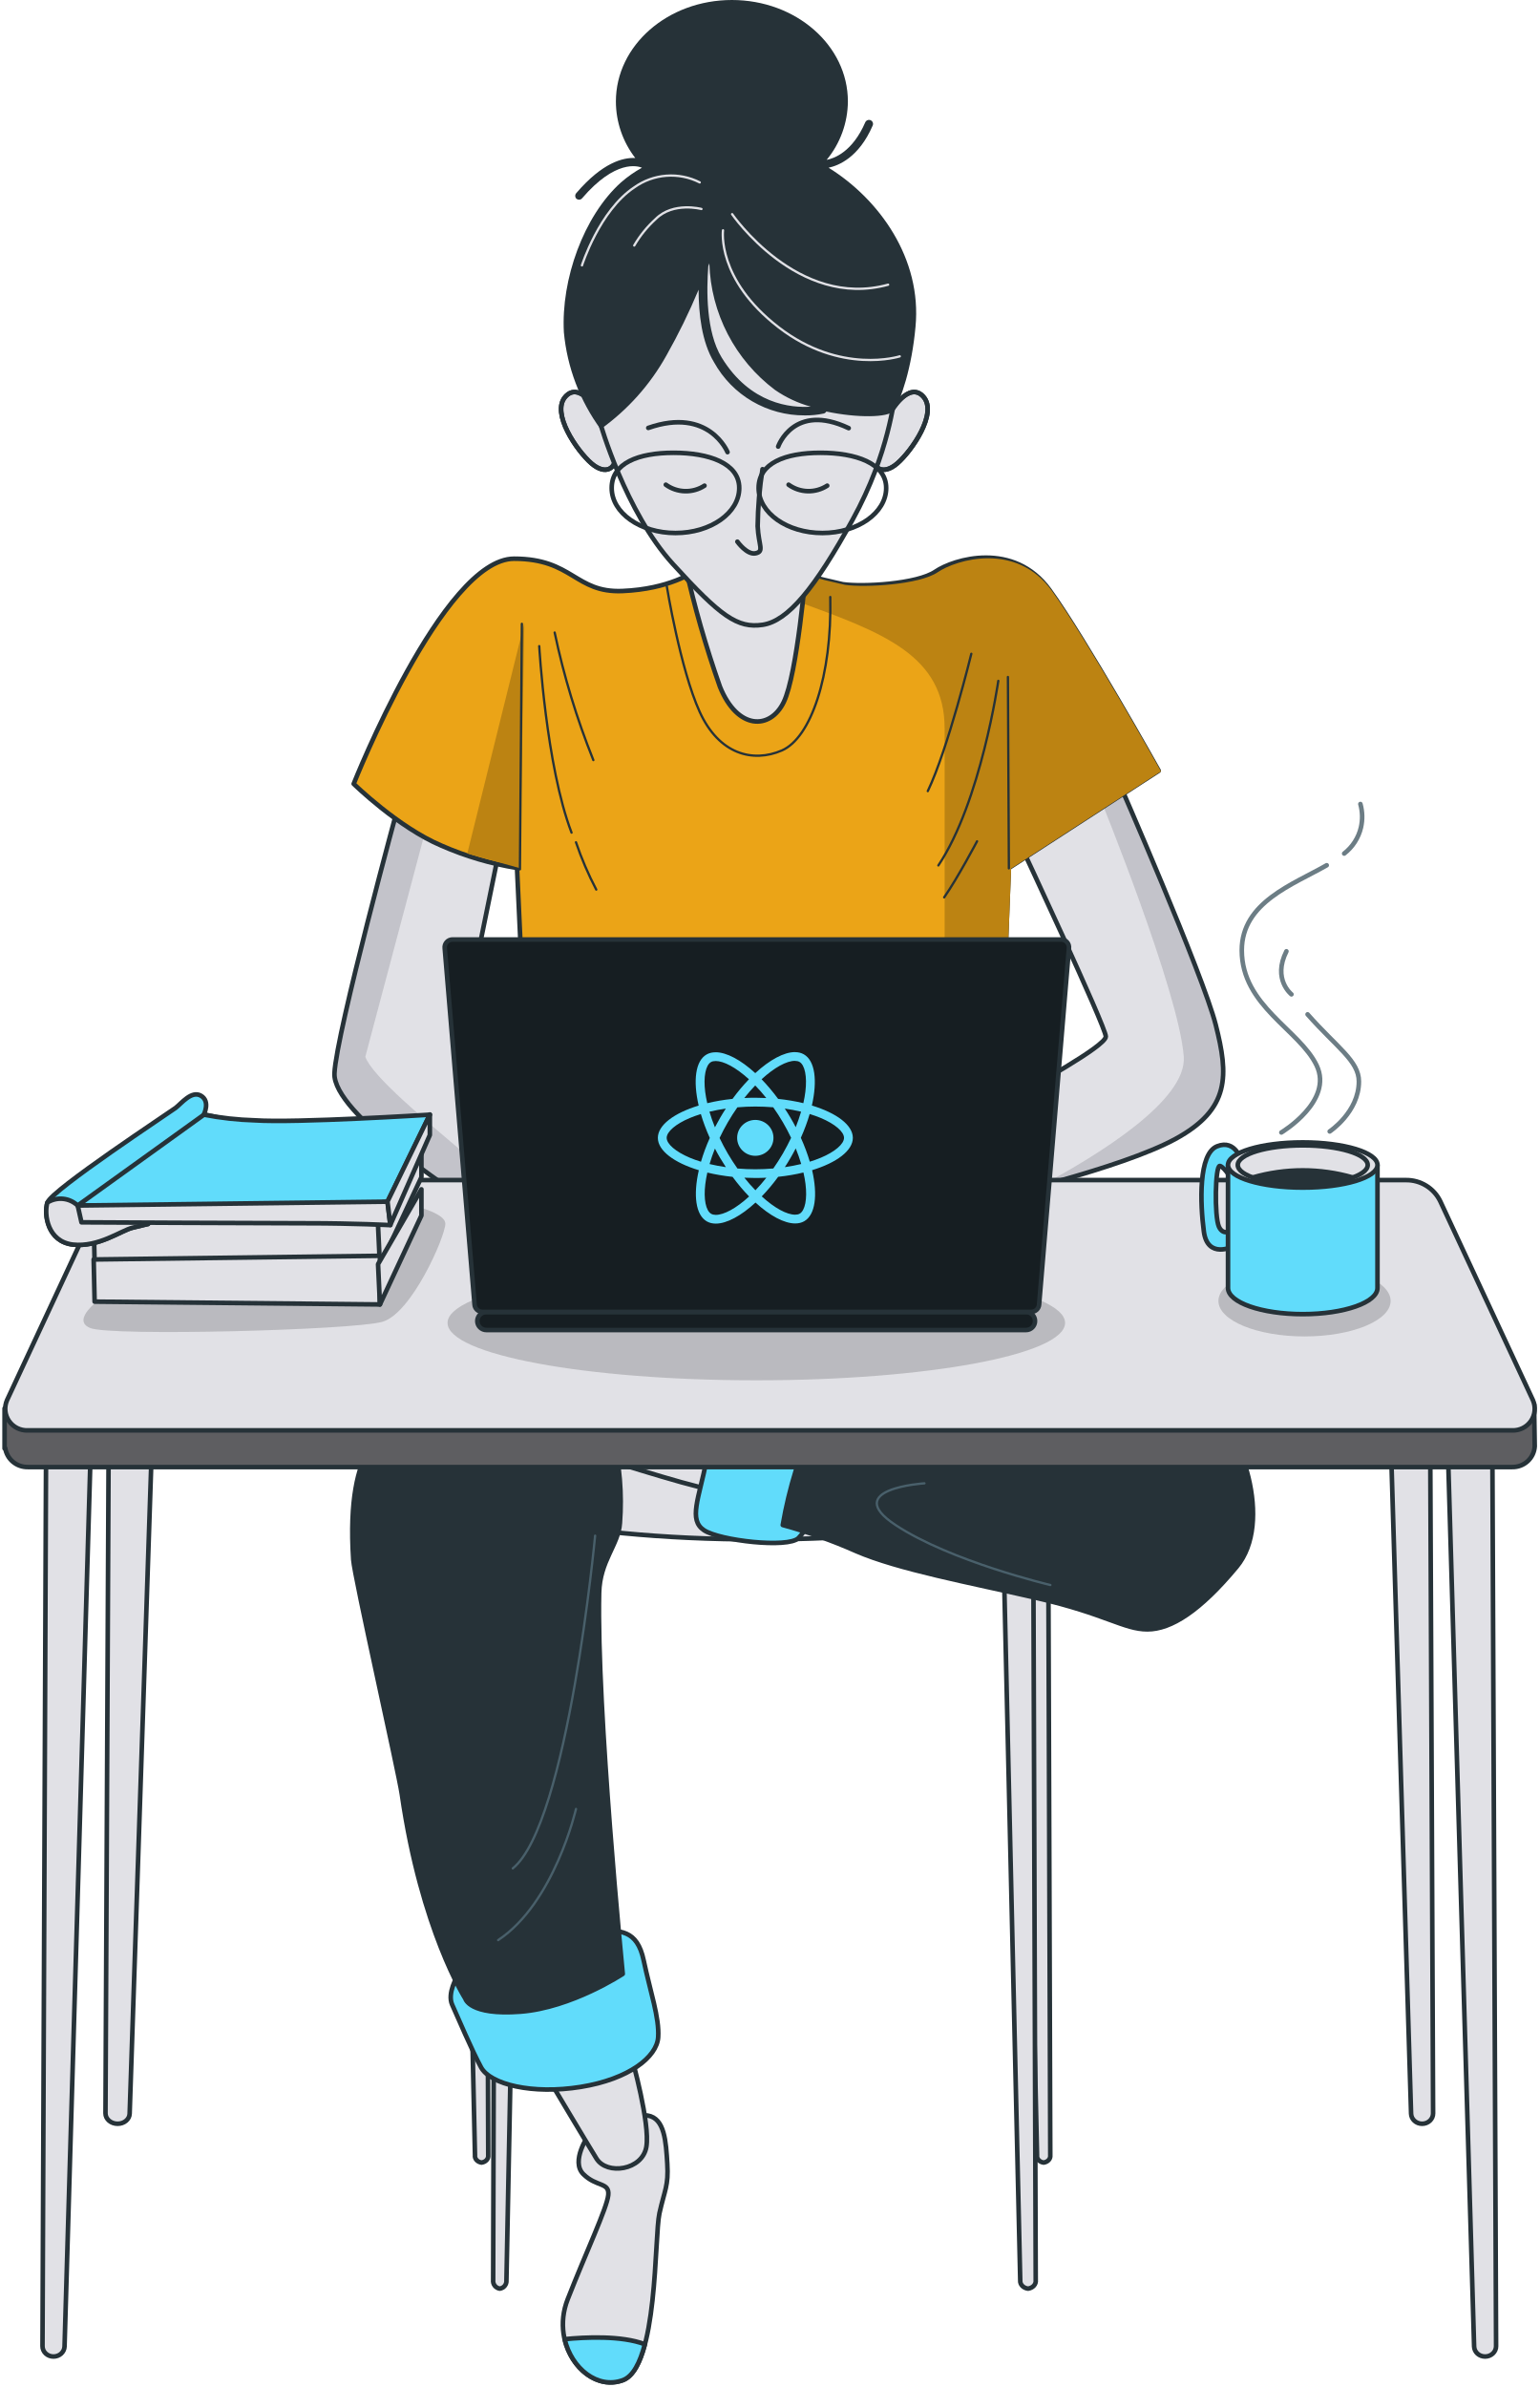
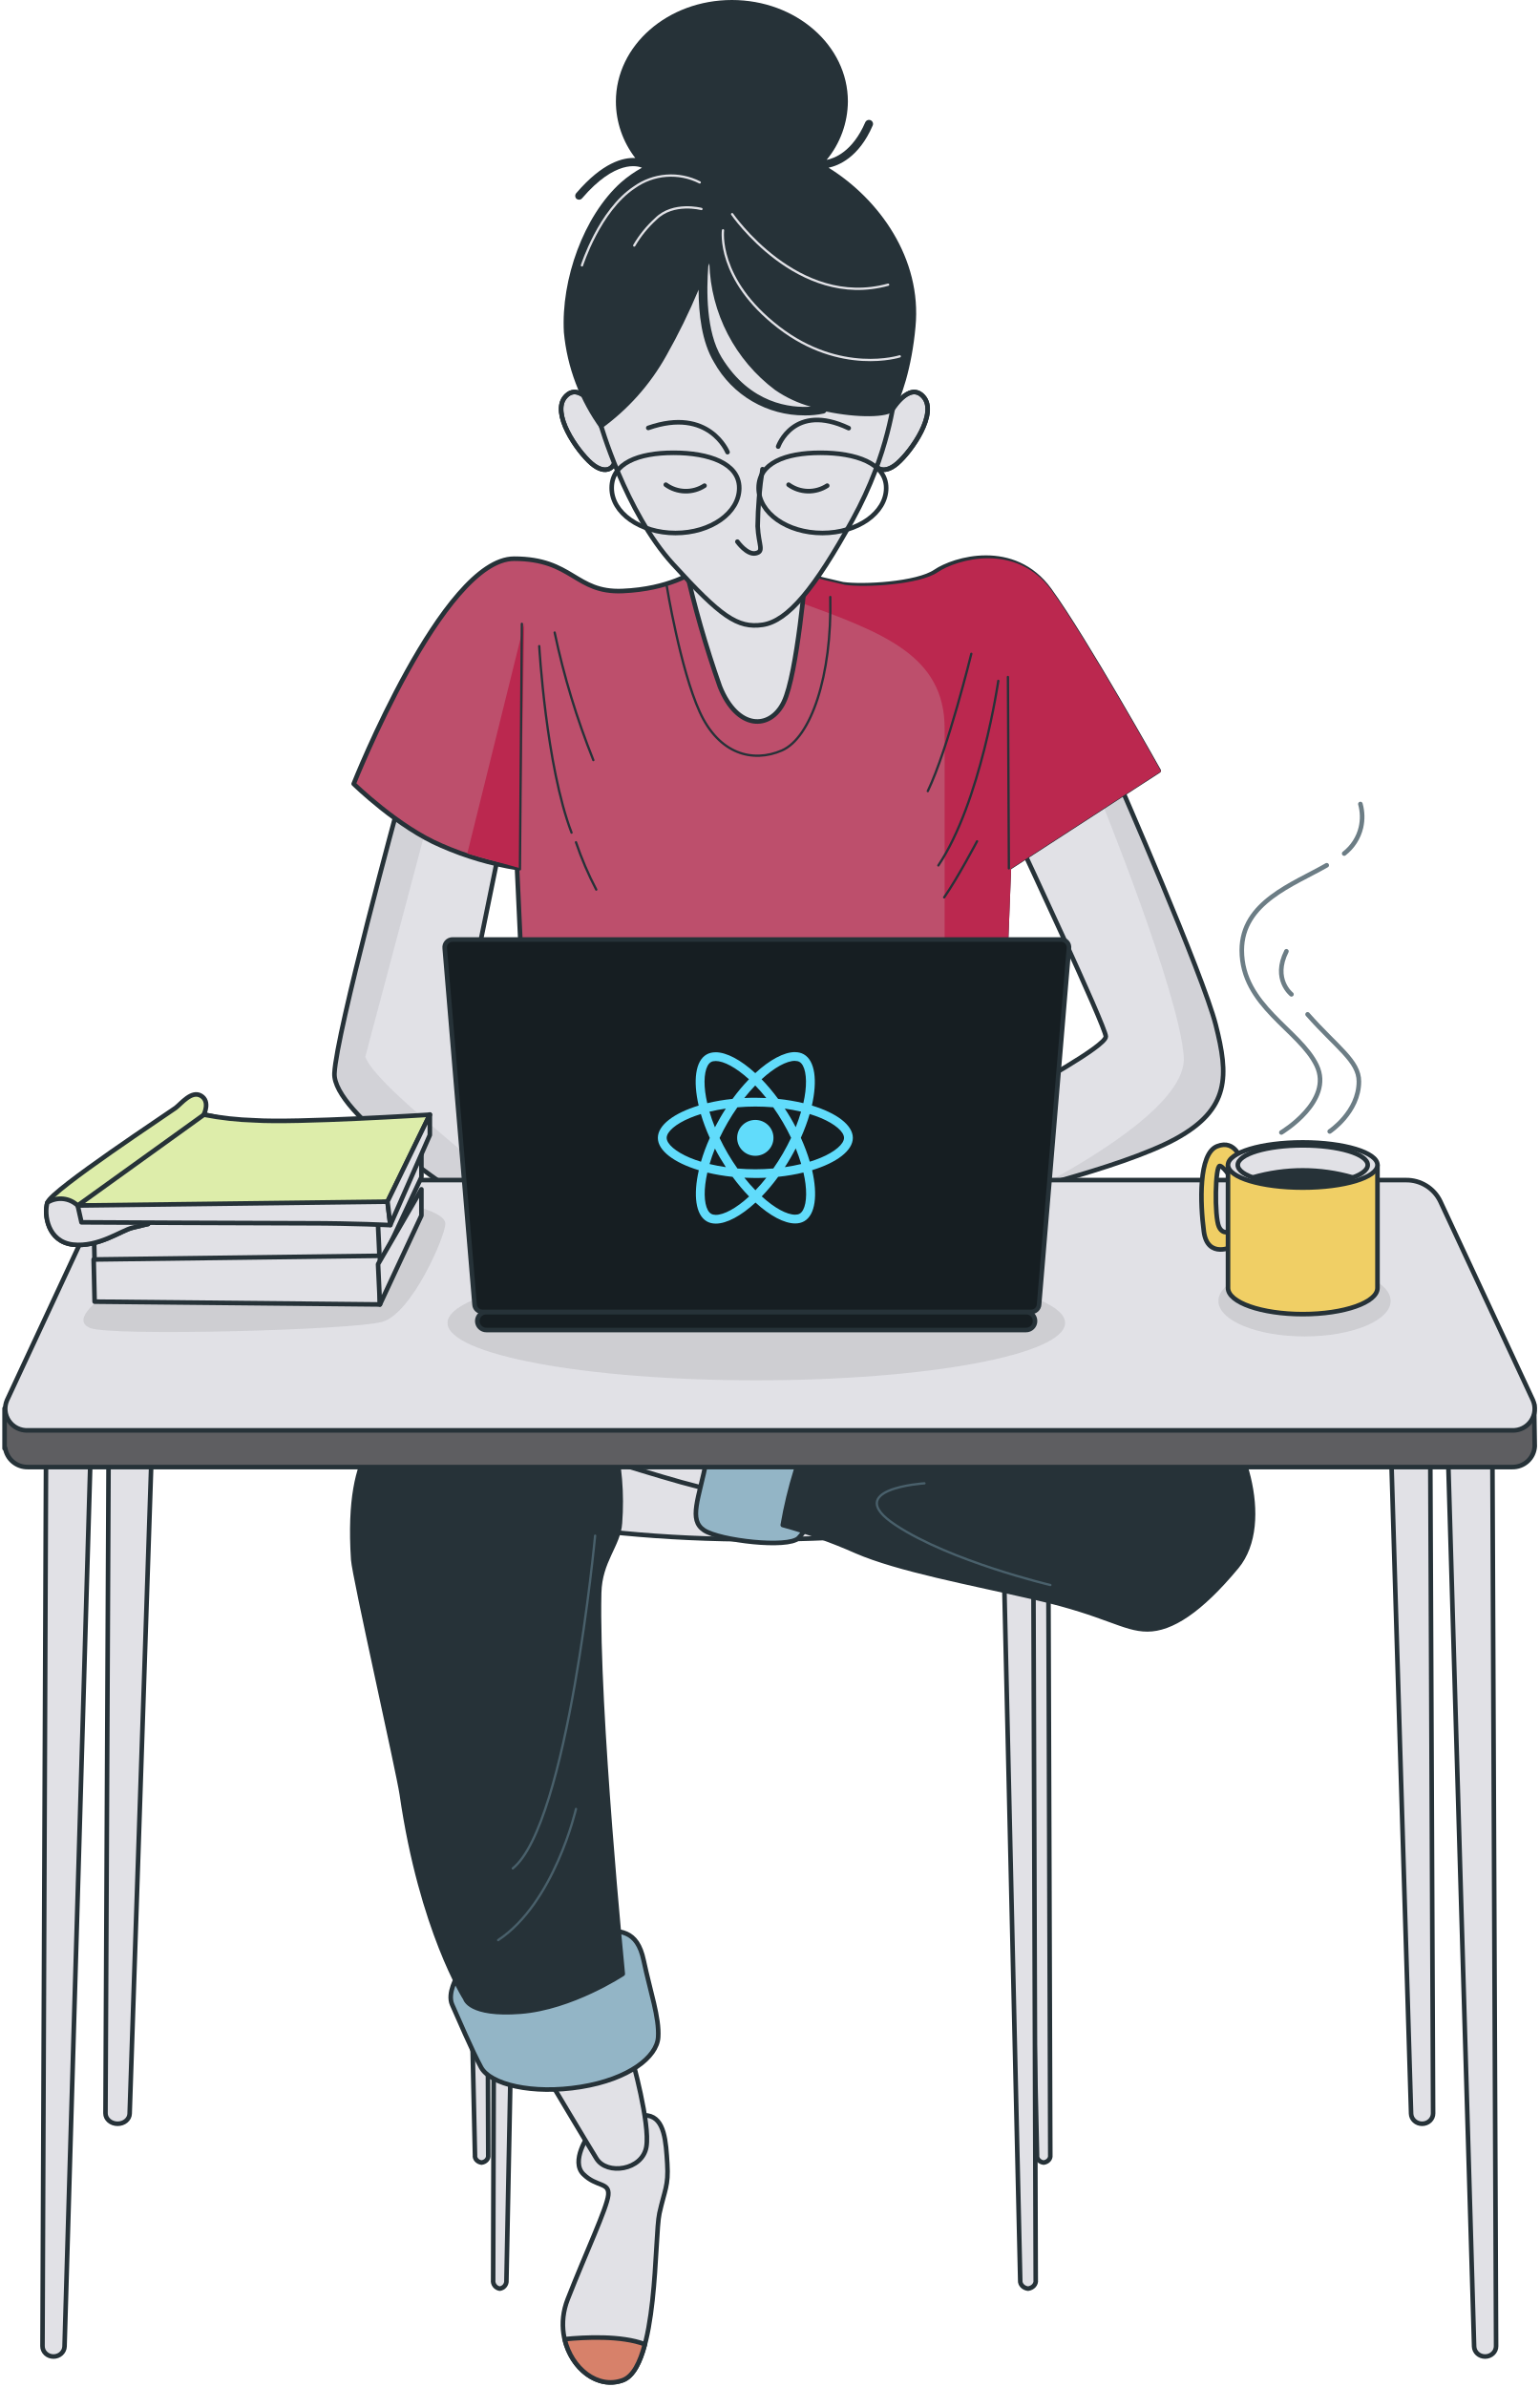
<svg xmlns="http://www.w3.org/2000/svg" width="336" height="521" viewBox="0 0 336 521" fill="none">
  <path d="M222.598 184.047C222.598 184.047 241.376 224.126 241.376 226.242C241.376 228.358 224.714 237.421 221.54 239.325C219.078 240.727 216.541 241.993 213.94 243.116L215.845 261.683C215.845 261.683 244.533 255.141 256.558 248.6C268.583 242.058 268.16 234.67 265.374 223.703C262.588 212.735 244.057 170.347 244.057 170.347L222.598 184.047Z" fill="#E1E1E6" />
  <g style="mix-blend-mode:multiply" opacity="0.5">
-     <path d="M256.505 248.6C268.53 242.058 268.107 234.67 265.321 223.703C262.535 212.735 244.004 170.347 244.004 170.347L241.006 172.251L240.054 174.014C240.054 174.014 257.351 216.473 258.392 230.614C259.097 240.118 239.966 251.967 227.323 258.738C236.704 256.252 249.47 252.426 256.505 248.6Z" fill="#BBBBBF" />
+     <g style="mix-blend-mode:multiply" opacity="0.5">
+       <path d="M256.505 248.6C268.53 242.058 268.107 234.67 265.321 223.703C262.535 212.735 244.004 170.347 244.004 170.347L241.006 172.251L240.054 174.014C240.054 174.014 257.351 216.473 258.392 230.615C259.097 240.118 239.966 251.967 227.323 258.738C236.704 256.252 249.47 252.426 256.505 248.6Z" fill="#BBBBBF" />
+     </g>
  </g>
  <path d="M222.598 184.047C222.598 184.047 241.376 224.126 241.376 226.242C241.376 228.358 224.714 237.421 221.54 239.325C219.078 240.727 216.541 241.993 213.94 243.116L215.845 261.683C215.845 261.683 244.533 255.141 256.558 248.6C268.583 242.058 268.16 234.67 265.374 223.703C262.588 212.735 244.057 170.347 244.057 170.347L222.598 184.047Z" stroke="#263238" stroke-linecap="round" stroke-linejoin="round" />
  <path d="M87.11 175.196C87.11 175.196 73.41 225.395 73.004 234.264C72.599 243.134 100.211 260.625 101.216 261.683C102.221 262.741 99.647 231.179 99.647 231.179L109.01 185.334L87.11 175.196Z" fill="#E1E1E6" />
  <g style="mix-blend-mode:multiply" opacity="0.5">
-     <path d="M93.388 179.304L93.088 177.946L87.11 175.196C87.11 175.196 73.41 225.395 73.004 234.264C72.599 243.134 100.211 260.625 101.216 261.683C101.622 262.106 101.463 257.381 101.128 251.544C92.911 244.579 81.115 234.776 79.74 230.65" fill="#BBBBBF" />
+     <g style="mix-blend-mode:multiply" opacity="0.5">
+       <path d="M93.388 179.304L93.088 177.946L87.11 175.196C87.11 175.196 73.41 225.395 73.004 234.264C72.599 243.134 100.211 260.625 101.216 261.683C101.622 262.106 101.463 257.381 101.128 251.544C92.911 244.579 81.115 234.776 79.74 230.65" fill="#BBBBBF" />
+     </g>
  </g>
  <path d="M87.11 175.196C87.11 175.196 73.41 225.395 73.004 234.264C72.599 243.134 100.211 260.625 101.216 261.683C102.221 262.741 99.647 231.179 99.647 231.179L109.01 185.334L87.11 175.196Z" stroke="#263238" stroke-linecap="round" stroke-linejoin="round" />
-   <path d="M151.451 124.767C151.451 124.767 146.161 128.576 135.846 128.999C125.531 129.422 125.038 121.946 112.219 121.946C96.685 121.946 77.201 171.087 77.201 171.087C77.201 171.087 86.899 180.591 96.403 184.594C101.66 186.897 107.188 188.526 112.854 189.443L114.335 221.728H218.966L220.217 189.443L252.926 168.231C252.926 168.231 236.88 139.543 229.087 128.787C221.293 118.031 208.192 122.034 204.19 124.767C200.187 127.5 188.32 128.152 183.948 127.518C178.243 126.255 172.605 124.707 167.056 122.88C167.056 122.88 160.32 117.273 151.451 124.767Z" fill="#EBA417" stroke="#263238" stroke-linecap="round" stroke-linejoin="round" />
-   <path fill-rule="evenodd" clip-rule="evenodd" d="M113.5 189.5L114.453 136L102 186.3L113.5 189.5Z" fill="#BC8312" />
-   <path fill-rule="evenodd" clip-rule="evenodd" d="M206.192 221.862V159C206.192 143.05 192.708 138.107 174.723 131.514C168.465 129.22 161.662 126.727 154.692 123.5L154 123.363C161.833 118.258 167.547 123.015 167.547 123.015C173.097 124.842 178.734 126.39 184.439 127.652C188.812 128.287 200.678 127.634 204.681 124.901C208.684 122.168 221.784 118.166 229.578 128.922C237.371 139.677 253.417 168.365 253.417 168.365L220.709 189.577L219.457 221.862H206.192Z" fill="#BC8312" />
+   <path d="M151.451 124.767C151.451 124.767 146.161 128.576 135.846 128.999C125.531 129.422 125.038 121.946 112.219 121.946C96.685 121.946 77.201 171.087 77.201 171.087C77.201 171.087 86.899 180.591 96.403 184.594C101.66 186.897 107.188 188.526 112.854 189.443L114.335 221.728H218.966L220.217 189.443L252.926 168.231C252.926 168.231 236.88 139.543 229.087 128.787C221.293 118.031 208.192 122.034 204.19 124.767C200.187 127.5 188.32 128.152 183.948 127.518C178.243 126.255 172.605 124.707 167.056 122.88C167.056 122.88 160.32 117.273 151.451 124.767Z" fill="#BD4F6C" stroke="#263238" stroke-linecap="round" stroke-linejoin="round" />
+   <path fill-rule="evenodd" clip-rule="evenodd" d="M113.5 189.5L114.453 136L102 186.3L113.5 189.5Z" fill="#BB284F" />
+   <path fill-rule="evenodd" clip-rule="evenodd" d="M206.192 221.862V159C206.192 143.05 192.708 138.107 174.722 131.514C168.465 129.22 161.662 126.727 154.692 123.5L154 123.363C161.833 118.258 167.547 123.015 167.547 123.015C173.097 124.842 178.734 126.39 184.439 127.652C188.812 128.287 200.678 127.634 204.681 124.901C208.684 122.168 221.784 118.166 229.578 128.922C237.371 139.677 253.417 168.365 253.417 168.365L220.709 189.577L219.457 221.862H206.192Z" fill="#BB284F" />
  <path d="M113.912 136.158L113.489 189.743" stroke="#263238" stroke-width="0.5" stroke-linecap="round" stroke-linejoin="round" />
  <path d="M117.703 141.024C117.703 141.024 119.184 167.173 124.756 181.737" stroke="#263238" stroke-width="0.5" stroke-linecap="round" stroke-linejoin="round" />
  <path d="M125.725 183.836C126.929 187.39 128.408 190.845 130.151 194.168" stroke="#263238" stroke-width="0.5" stroke-linecap="round" stroke-linejoin="round" />
-   <path d="M121.07 138.062C123.072 147.57 125.898 156.886 129.516 165.903" stroke="#263238" stroke-width="0.5" stroke-linecap="round" stroke-linejoin="round" />
+   <path d="M121.07 138.062C123.072 147.57 125.898 156.886 129.516 165.904" stroke="#263238" stroke-width="0.5" stroke-linecap="round" stroke-linejoin="round" />
  <path d="M212.019 142.699C212.019 142.699 206.958 163.382 202.515 172.674" stroke="#263238" stroke-width="0.5" stroke-linecap="round" stroke-linejoin="round" />
  <path d="M220.217 189.531L220.006 147.76" stroke="#263238" stroke-width="0.5" stroke-linecap="round" stroke-linejoin="round" />
  <path d="M217.908 148.606C217.908 148.606 214.099 175.055 204.824 188.896" stroke="#263238" stroke-width="0.5" stroke-linecap="round" stroke-linejoin="round" />
  <path d="M213.27 183.624C213.27 183.624 209.039 191.647 206.094 195.861" stroke="#263238" stroke-width="0.5" stroke-linecap="round" stroke-linejoin="round" />
  <path d="M145.544 127.941C145.544 127.941 148.506 146.085 152.721 155.359C156.935 164.634 164.323 166.538 170.653 163.805C176.983 161.072 181.62 147.548 181.232 130.304" stroke="#263238" stroke-width="0.5" stroke-linecap="round" stroke-linejoin="round" />
  <path d="M130.574 89.961C130.574 89.961 126.554 83.013 123.398 86.593C120.242 90.172 125.937 98.407 129.093 101.14C132.249 103.873 134.577 102.198 134.383 99.253C134.189 96.308 130.574 89.961 130.574 89.961Z" fill="#E1E1E6" stroke="#263238" stroke-linecap="round" stroke-linejoin="round" />
  <path d="M130.574 89.961C130.574 89.961 126.554 83.013 123.398 86.593C120.242 90.172 125.937 98.407 129.093 101.14C132.249 103.873 134.577 102.198 134.383 99.253C134.189 96.308 130.574 89.961 130.574 89.961Z" stroke="#263238" stroke-linecap="round" stroke-linejoin="round" />
  <path d="M194.386 89.961C194.386 89.961 198.389 83.013 201.562 86.593C204.736 90.172 199.023 98.407 195.867 101.14C192.711 103.873 190.366 102.198 190.577 99.253C190.789 96.308 194.386 89.961 194.386 89.961Z" fill="#E1E1E6" stroke="#263238" stroke-linecap="round" stroke-linejoin="round" />
  <path d="M194.386 89.961C194.386 89.961 198.389 83.013 201.562 86.593C204.736 90.172 199.023 98.407 195.867 101.14C192.711 103.873 190.366 102.198 190.577 99.253C190.789 96.308 194.386 89.961 194.386 89.961Z" stroke="#263238" stroke-linecap="round" stroke-linejoin="round" />
-   <path d="M149.547 123.304C151.538 132.307 154.076 141.181 157.146 149.876C160.955 159.362 168.114 159.362 171.076 153.243C174.038 147.125 175.925 124.326 175.925 124.326C175.925 124.326 156.088 127.094 149.547 123.304Z" fill="#E1E1E6" stroke="#263238" stroke-linecap="round" stroke-linejoin="round" />
+   <path d="M149.547 123.303C151.538 132.307 154.076 141.181 157.146 149.876C160.955 159.362 168.114 159.362 171.076 153.243C174.038 147.125 175.925 124.326 175.925 124.326C175.925 124.326 156.088 127.094 149.547 123.303Z" fill="#E1E1E6" stroke="#263238" stroke-linecap="round" stroke-linejoin="round" />
  <path d="M130.997 92.288C130.997 92.288 136.481 111.684 146.867 123.092C157.252 134.5 160.973 137.198 166.492 136.369C172.01 135.54 177.882 128.364 186.099 113.447C194.315 98.53 194.915 87.087 195.603 86.029C196.29 84.971 193.839 63.882 182.096 54.802C170.353 45.721 157.199 41.736 145.809 51.645C134.418 61.555 127.189 77.724 130.997 92.288Z" fill="#E1E1E6" />
  <path d="M130.997 92.288C130.997 92.288 136.481 111.684 146.867 123.092C157.252 134.5 160.973 137.198 166.492 136.369C172.01 135.54 177.882 128.364 186.099 113.447C194.315 98.53 194.915 87.087 195.603 86.029C196.29 84.971 193.839 63.882 182.096 54.802C170.353 45.721 157.199 41.736 145.809 51.645C134.418 61.555 127.189 77.724 130.997 92.288Z" stroke="#263238" stroke-linecap="round" stroke-linejoin="round" />
-   <path d="M166.439 102.409C165.785 106.528 165.431 110.688 165.381 114.858C165.592 119.072 166.862 120.341 164.957 120.764C163.053 121.188 160.955 118.225 160.955 118.225" stroke="#263238" stroke-linecap="round" stroke-linejoin="round" />
+   <path d="M166.439 102.409C165.785 106.528 165.431 110.688 165.381 114.858C165.592 119.072 166.862 120.341 164.957 120.765C163.053 121.188 160.955 118.225 160.955 118.225" stroke="#263238" stroke-linecap="round" stroke-linejoin="round" />
  <path d="M145.333 105.795C146.555 106.677 148.015 107.17 149.523 107.208C151.03 107.246 152.514 106.827 153.778 106.006" stroke="#263238" stroke-linecap="round" stroke-linejoin="round" />
  <path d="M172.134 105.795C173.353 106.676 174.811 107.168 176.315 107.205C177.819 107.243 179.3 106.825 180.562 106.006" stroke="#263238" stroke-linecap="round" stroke-linejoin="round" />
  <path d="M158.804 98.689C158.804 98.689 154.784 88.762 141.506 93.399" stroke="#263238" stroke-linecap="round" stroke-linejoin="round" />
  <path d="M169.859 97.472C169.859 97.472 173.227 87.757 185.252 93.452" stroke="#263238" stroke-linecap="round" stroke-linejoin="round" />
  <path d="M161.36 106.517C161.36 111.948 155.136 116.339 147.448 116.339C139.761 116.339 133.519 111.948 133.519 106.517C133.519 101.087 139.338 98.83 147.025 98.83C154.713 98.83 161.36 101.104 161.36 106.517Z" stroke="#263238" stroke-linecap="round" stroke-linejoin="round" />
  <path d="M193.434 106.517C193.434 111.948 187.192 116.339 179.504 116.339C171.816 116.339 165.592 111.948 165.592 106.517C165.592 101.087 171.393 98.83 179.081 98.83C186.769 98.83 193.434 101.104 193.434 106.517Z" stroke="#263238" stroke-linecap="round" stroke-linejoin="round" />
  <path d="M180.862 36.605C182.96 36.164 187.457 34.436 190.489 27.401C190.536 27.294 190.561 27.18 190.563 27.064C190.566 26.947 190.545 26.832 190.502 26.724C190.46 26.615 190.396 26.517 190.315 26.433C190.234 26.35 190.138 26.283 190.031 26.237C189.815 26.148 189.573 26.145 189.356 26.231C189.139 26.316 188.964 26.483 188.867 26.695C186.081 33.149 182.096 34.577 180.439 34.895C183.405 31.305 185.043 26.803 185.076 22.146C185.076 9.909 173.738 0 159.756 0C145.773 0 134.436 9.909 134.436 22.146C134.445 26.615 135.933 30.955 138.668 34.489C136.005 34.348 131.509 35.477 125.814 42.124C125.651 42.292 125.56 42.516 125.56 42.75C125.56 42.983 125.651 43.208 125.814 43.376C125.977 43.512 126.183 43.586 126.395 43.587C126.524 43.587 126.65 43.559 126.766 43.504C126.882 43.449 126.984 43.369 127.065 43.27C134.348 34.789 139.161 36.217 140.131 36.605C138.485 37.511 136.942 38.592 135.529 39.832C127.4 47.149 122.446 60.991 123.081 72.522C123.794 80.17 126.567 87.482 131.103 93.681C137.007 89.456 141.903 83.976 145.438 77.636C148.073 72.978 150.429 68.168 152.491 63.23C152.491 68.396 153.161 74.638 155.877 79.099C157.836 82.623 160.705 85.555 164.186 87.59C167.666 89.625 171.629 90.687 175.66 90.666C177.052 90.686 178.442 90.55 179.804 90.26C179.924 90.231 180.036 90.176 180.133 90.1C180.23 90.024 180.31 89.928 180.368 89.82C187.174 91.265 193.945 91.142 194.986 89.696C196.661 87.386 199.041 80.175 199.834 71.358C201.28 56.406 191.865 43.429 180.862 36.605ZM157.517 78.023C154.096 72.434 154.202 63.318 154.607 58.081L154.837 57.482C154.999 62.868 156.372 68.148 158.854 72.931C161.335 77.714 164.862 81.877 169.172 85.112C171.553 86.757 174.193 87.991 176.983 88.762C172.663 89.061 163.776 88.233 157.517 78.023Z" fill="#263238" />
  <path d="M157.816 50.27C157.816 50.27 156.371 60.955 169.947 71.429C183.524 81.903 196.396 77.777 196.396 77.777" stroke="#E1E1E6" stroke-width="0.5" stroke-linecap="round" stroke-linejoin="round" />
-   <path d="M159.809 46.744C159.809 46.744 174.109 67.567 193.857 62.137" stroke="#E1E1E6" stroke-width="0.5" stroke-linecap="round" stroke-linejoin="round" />
+   <path d="M159.809 46.743C159.809 46.743 174.109 67.567 193.857 62.137" stroke="#E1E1E6" stroke-width="0.5" stroke-linecap="round" stroke-linejoin="round" />
  <path d="M152.738 39.814C150.483 38.669 147.957 38.165 145.435 38.358C142.913 38.551 140.493 39.433 138.438 40.907C130.839 45.968 127.03 57.922 127.03 57.922" stroke="#E1E1E6" stroke-width="0.5" stroke-linecap="round" stroke-linejoin="round" />
  <path d="M153.109 45.615C153.109 45.615 146.955 43.975 143.146 47.784C141.29 49.466 139.702 51.422 138.438 53.585" stroke="#E1E1E6" stroke-width="0.5" stroke-linecap="round" stroke-linejoin="round" />
-   <path d="M23.926 269.854L23.026 461.271C23.026 461.874 23.305 462.453 23.801 462.879C24.297 463.305 24.97 463.545 25.672 463.545C26.357 463.545 27.014 463.316 27.505 462.906C27.996 462.496 28.281 461.938 28.3 461.35L34.66 270.123L23.926 269.854Z" fill="#E1E1E6" stroke="#263238" stroke-linecap="round" stroke-linejoin="round" />
+   <path d="M23.926 269.854L23.026 461.271C23.026 461.874 23.305 462.453 23.801 462.879C24.297 463.306 24.97 463.545 25.672 463.545C26.357 463.545 27.014 463.316 27.505 462.906C27.996 462.496 28.281 461.938 28.3 461.35L34.66 270.123L23.926 269.854Z" fill="#E1E1E6" stroke="#263238" stroke-linecap="round" stroke-linejoin="round" />
  <path d="M10.062 314.308L9.277 512.077C9.275 512.376 9.335 512.672 9.455 512.949C9.575 513.225 9.753 513.477 9.976 513.688C10.2 513.9 10.466 514.067 10.759 514.18C11.052 514.294 11.366 514.351 11.683 514.349C12.304 514.35 12.901 514.123 13.35 513.717C13.798 513.311 14.063 512.757 14.089 512.171L19.853 314.56L10.062 314.308Z" fill="#E1E1E6" stroke="#263238" stroke-linecap="round" stroke-linejoin="round" />
-   <path d="M311.994 269.854L312.814 461.271C312.816 461.569 312.756 461.865 312.637 462.14C312.517 462.416 312.341 462.667 312.119 462.878C311.897 463.089 311.632 463.257 311.341 463.372C311.049 463.486 310.737 463.545 310.421 463.545C309.796 463.545 309.195 463.317 308.746 462.907C308.296 462.498 308.033 461.939 308.011 461.35L302.238 270.123L311.994 269.854Z" fill="#E1E1E6" stroke="#263238" stroke-linecap="round" stroke-linejoin="round" />
+   <path d="M311.994 269.854L312.814 461.271C312.816 461.569 312.756 461.865 312.637 462.14C312.517 462.416 312.341 462.667 312.119 462.878C311.896 463.09 311.632 463.257 311.341 463.372C311.049 463.486 310.737 463.545 310.421 463.545C309.796 463.545 309.195 463.317 308.746 462.907C308.296 462.498 308.033 461.94 308.011 461.35L302.238 270.123L311.994 269.854Z" fill="#E1E1E6" stroke="#263238" stroke-linecap="round" stroke-linejoin="round" />
  <path d="M325.744 314.308L326.563 512.077C326.565 512.376 326.504 512.672 326.384 512.949C326.264 513.225 326.087 513.477 325.863 513.688C325.639 513.9 325.373 514.067 325.08 514.18C324.787 514.294 324.474 514.351 324.157 514.349C323.538 514.349 322.942 514.123 322.496 513.716C322.051 513.31 321.789 512.756 321.768 512.171L315.987 314.56L325.744 314.308Z" fill="#E1E1E6" stroke="#263238" stroke-linecap="round" stroke-linejoin="round" />
-   <path d="M108.106 322.775L107.646 497.66C107.596 498.097 107.718 498.535 107.987 498.884C108.256 499.233 108.65 499.465 109.088 499.531C109.514 499.472 109.903 499.254 110.173 498.921C110.444 498.588 110.577 498.166 110.545 497.739L113.981 322.98L108.106 322.775Z" fill="#E1E1E6" stroke="#263238" stroke-linecap="round" stroke-linejoin="round" />
-   <path d="M228.75 316.425L229.254 470.426C229.297 470.799 229.17 471.171 228.899 471.466C228.628 471.762 228.235 471.957 227.8 472.012C227.366 471.957 226.974 471.761 226.706 471.465C226.439 471.17 226.316 470.797 226.364 470.426L222.916 316.552L228.75 316.425Z" fill="#E1E1E6" stroke="#263238" stroke-linecap="round" stroke-linejoin="round" />
+   <path d="M108.106 322.775L107.646 497.66C107.596 498.097 107.718 498.535 107.987 498.884C108.256 499.233 108.65 499.465 109.088 499.531C109.514 499.473 109.903 499.254 110.173 498.921C110.444 498.589 110.577 498.166 110.545 497.739L113.981 322.98L108.106 322.775Z" fill="#E1E1E6" stroke="#263238" stroke-linecap="round" stroke-linejoin="round" />
+   <path d="M228.75 316.425L229.254 470.426C229.297 470.799 229.17 471.171 228.899 471.466C228.629 471.762 228.235 471.957 227.8 472.012C227.366 471.957 226.974 471.761 226.706 471.465C226.439 471.17 226.316 470.797 226.364 470.426L222.916 316.552L228.75 316.425Z" fill="#E1E1E6" stroke="#263238" stroke-linecap="round" stroke-linejoin="round" />
  <path d="M106.066 316.425L106.57 470.426C106.613 470.799 106.486 471.171 106.215 471.466C105.944 471.762 105.551 471.957 105.116 472.012C104.682 471.957 104.29 471.761 104.022 471.465C103.755 471.17 103.632 470.797 103.68 470.426L100.232 316.552L106.066 316.425Z" fill="#E1E1E6" stroke="#263238" stroke-linecap="round" stroke-linejoin="round" />
  <path d="M225.503 322.775L226.076 497.66C226.135 498.097 225.992 498.535 225.679 498.884C225.365 499.233 224.905 499.465 224.395 499.531C223.899 499.469 223.448 499.25 223.133 498.918C222.818 498.586 222.662 498.165 222.695 497.739L218.686 322.98L225.503 322.775Z" fill="#E1E1E6" stroke="#263238" stroke-linecap="round" stroke-linejoin="round" />
  <path d="M165.706 336C207.93 336 242.158 328.227 242.158 318.638C242.158 309.049 207.93 301.276 165.706 301.276C123.483 301.276 89.255 309.049 89.255 318.638C89.255 328.227 123.483 336 165.706 336Z" fill="#E1E1E6" stroke="#263238" stroke-linecap="round" stroke-linejoin="round" />
  <path d="M128.477 466.018C128.477 466.018 124.474 471.72 127.343 474.554C130.212 477.388 133.064 476.261 132.772 479.112C132.48 481.963 127.91 491.626 123.907 501.869C119.904 512.112 128.202 522.355 135.933 519.521C143.664 516.687 142.805 488.212 143.939 483.09C145.073 477.969 145.949 477.115 145.657 472.284C145.365 467.452 145.09 462.331 141.362 461.75C137.634 461.17 130.195 464.038 128.477 466.018Z" fill="#E1E1E6" stroke="#263238" stroke-linecap="round" stroke-linejoin="round" />
-   <path d="M140.761 511.668C135.607 509.722 127.704 510.115 123.254 510.559C124.749 516.995 130.47 521.519 135.933 519.521C138.218 518.685 139.713 515.646 140.761 511.668Z" fill="#61DCFB" stroke="#263238" stroke-linecap="round" stroke-linejoin="round" />
+   <path d="M140.761 511.668C135.607 509.722 127.704 510.115 123.254 510.559C124.749 516.995 130.47 521.519 135.933 519.521C138.218 518.685 139.713 515.646 140.761 511.668Z" fill="#D7816A" stroke="#263238" stroke-linecap="round" stroke-linejoin="round" />
  <path d="M119.612 453.505C119.612 453.505 127.91 467.452 130.195 471.14C132.48 474.827 140.228 473.701 141.087 468.579C141.946 463.458 137.926 449.237 137.926 449.237L120.746 453.505H119.612Z" fill="#E1E1E6" stroke="#263238" stroke-linecap="round" stroke-linejoin="round" />
-   <path d="M99.855 431.312C99.855 431.312 97.553 435.016 98.704 437.577C99.855 440.138 102.999 447.53 105.009 451.234C107.019 454.939 116.176 457.21 126.759 455.502C137.342 453.795 143.372 448.947 143.664 444.679C143.956 440.411 141.946 434.726 140.503 427.897C139.06 421.069 135.349 421.359 130.195 421.359C125.041 421.359 104.15 427.334 99.855 431.312Z" fill="#61DCFB" stroke="#263238" stroke-linecap="round" stroke-linejoin="round" />
+   <path d="M99.855 431.312C99.855 431.312 97.553 435.016 98.704 437.577C99.855 440.138 102.999 447.53 105.009 451.235C107.019 454.939 116.176 457.21 126.759 455.502C137.342 453.795 143.372 448.947 143.664 444.679C143.956 440.411 141.946 434.726 140.503 427.897C139.06 421.069 135.349 421.359 130.195 421.359C125.041 421.359 104.15 427.334 99.855 431.312Z" fill="#93B5C6" stroke="#263238" stroke-linecap="round" stroke-linejoin="round" />
  <path d="M130.779 347.66C130.934 340.661 135.005 337.212 135.315 332.415C135.799 326.073 135.272 319.695 133.751 313.516L125.917 302.881C103.377 303.171 87.227 303.547 86.97 303.632C86.111 303.905 85.526 308.753 84.96 312.731C84.96 312.731 75.39 313.943 77.108 340.404C77.349 344.092 87.004 386.754 87.708 391.62C92.004 421.342 101.573 436.228 101.573 436.228C101.573 436.228 102.432 439.933 113.599 439.079C124.766 438.226 135.933 430.834 135.933 430.834C135.933 430.834 130.195 372.977 130.779 347.66Z" fill="#263238" stroke="#263238" stroke-linecap="round" stroke-linejoin="round" />
-   <path d="M104.425 313.516C111.966 313.902 119.449 315.046 126.759 316.931C136.5 319.782 153.68 325.467 157.683 325.467C161.686 325.467 160.552 310.665 160.552 307.832C160.552 304.998 109.012 303.273 102.707 303.273C96.402 303.273 104.425 313.516 104.425 313.516Z" fill="#E1E1E6" stroke="#263238" stroke-linecap="round" stroke-linejoin="round" />
-   <path d="M160.552 307.832C160.552 307.832 155.965 310.102 154.247 318.638C152.529 327.174 150.244 331.732 153.68 334.003C157.116 336.273 172.012 337.98 174.296 335.71C176.581 333.439 182.887 322.052 184.038 314.66C185.189 307.268 160.552 307.832 160.552 307.832Z" fill="#61DCFB" stroke="#263238" stroke-linecap="round" stroke-linejoin="round" />
+   <path d="M104.425 313.516C111.966 313.902 119.449 315.046 126.759 316.931C136.5 319.782 153.68 325.467 157.683 325.467C161.686 325.467 160.552 310.666 160.552 307.832C160.552 304.998 109.012 303.273 102.707 303.273C96.402 303.273 104.425 313.516 104.425 313.516Z" fill="#E1E1E6" stroke="#263238" stroke-linecap="round" stroke-linejoin="round" />
+   <path d="M160.552 307.832C160.552 307.832 155.965 310.102 154.247 318.638C152.529 327.174 150.244 331.732 153.68 334.002C157.116 336.273 172.012 337.98 174.297 335.71C176.581 333.439 182.887 322.052 184.038 314.66C185.189 307.268 160.552 307.832 160.552 307.832Z" fill="#93B5C6" stroke="#263238" stroke-linecap="round" stroke-linejoin="round" />
  <path d="M180.018 310.665C177.355 313.702 175.228 317.166 173.73 320.908C172.515 324.826 171.557 328.818 170.861 332.859C176.342 334.352 181.7 336.258 186.89 338.561C196.064 342.538 211.526 345.389 226.404 348.804C241.282 352.218 245.302 355.632 250.456 355.632C255.61 355.632 261.916 351.638 269.939 341.975C277.962 332.312 271.073 311.809 263.067 305.544C255.061 299.279 212.093 294.174 206.372 295.881C200.651 297.589 180.018 310.665 180.018 310.665Z" fill="#263238" stroke="#263238" stroke-linecap="round" stroke-linejoin="round" />
  <path d="M129.903 335.181C129.903 335.181 123.993 398.022 111.932 407.804" stroke="#49606B" stroke-width="0.5" stroke-linecap="round" stroke-linejoin="round" />
  <path d="M125.728 394.829C125.728 394.829 121.038 415.315 108.737 423.459" stroke="#49606B" stroke-width="0.5" stroke-linecap="round" stroke-linejoin="round" />
  <path d="M201.785 323.76C201.785 323.76 183.454 324.903 195.48 332.859C207.506 340.814 229.273 345.953 229.273 345.953" stroke="#49606B" stroke-width="0.5" stroke-linecap="round" stroke-linejoin="round" />
-   <path d="M334.863 306.466L328.678 300.934L314.384 270.205C313.706 268.807 312.641 267.63 311.315 266.811C309.988 265.991 308.455 265.564 306.893 265.579H29.261C27.697 265.561 26.16 265.987 24.83 266.806C23.5 267.626 22.433 268.805 21.754 270.205L3.938 308.48L1 307.405V316.162L1.137 316.06C1.312 317.228 1.909 318.294 2.817 319.057C3.724 319.82 4.88 320.23 6.068 320.208H330.069C331.321 320.237 332.535 319.781 333.455 318.937C334.375 318.093 334.929 316.927 335 315.684L334.863 306.466Z" fill="#5E5E61" stroke="#263238" stroke-linecap="round" stroke-linejoin="round" />
-   <path d="M330.069 312.202H6.068C5.266 312.234 4.469 312.062 3.751 311.704C3.034 311.346 2.419 310.812 1.966 310.154C1.513 309.495 1.235 308.733 1.159 307.939C1.084 307.144 1.212 306.344 1.533 305.612L21.754 262.199C22.43 260.795 23.496 259.614 24.827 258.794C26.157 257.974 27.696 257.55 29.262 257.572H306.893C308.456 257.554 309.991 257.979 311.318 258.799C312.646 259.618 313.709 260.798 314.384 262.199L334.605 305.612C334.926 306.344 335.054 307.144 334.978 307.939C334.903 308.733 334.625 309.495 334.172 310.154C333.718 310.812 333.104 311.346 332.387 311.704C331.669 312.062 330.872 312.234 330.069 312.202Z" fill="#E1E1E6" stroke="#263238" stroke-linecap="round" stroke-linejoin="round" />
+   <path d="M334.863 306.466L328.678 300.934L314.384 270.205C313.706 268.807 312.641 267.63 311.315 266.811C309.988 265.992 308.455 265.564 306.893 265.579H29.261C27.697 265.561 26.16 265.987 24.83 266.806C23.5 267.626 22.433 268.805 21.754 270.205L3.938 308.48L1 307.405V316.163L1.137 316.06C1.312 317.229 1.909 318.294 2.817 319.057C3.724 319.82 4.88 320.23 6.068 320.209H330.069C331.321 320.237 332.535 319.781 333.455 318.937C334.375 318.093 334.929 316.927 335 315.685L334.863 306.466Z" fill="#5E5E61" stroke="#263238" stroke-linecap="round" stroke-linejoin="round" />
+   <path d="M330.069 312.202H6.068C5.266 312.234 4.469 312.062 3.751 311.704C3.034 311.346 2.419 310.812 1.966 310.154C1.513 309.495 1.235 308.733 1.159 307.939C1.084 307.144 1.212 306.344 1.533 305.612L21.754 262.199C22.43 260.795 23.496 259.614 24.827 258.794C26.157 257.974 27.696 257.55 29.262 257.572H306.893C308.456 257.553 309.991 257.979 311.318 258.799C312.646 259.618 313.709 260.798 314.384 262.199L334.605 305.612C334.926 306.344 335.054 307.144 334.978 307.939C334.903 308.733 334.625 309.495 334.172 310.154C333.718 310.812 333.104 311.346 332.387 311.704C331.669 312.062 330.872 312.234 330.069 312.202Z" fill="#E1E1E6" stroke="#263238" stroke-linecap="round" stroke-linejoin="round" />
  <g style="mix-blend-mode:multiply" opacity="0.5">
-     <path d="M22.475 283.043C22.475 283.043 15.139 288.045 19.726 289.872C24.314 291.699 77.04 290.333 83.465 288.506C89.89 286.68 97.209 269.83 97.209 267.098C97.209 264.367 87.966 262.403 84.564 262.25C81.163 262.096 36.219 264.811 36.219 264.811L22.475 283.043Z" fill="#A8A8A8" />
+     <g style="mix-blend-mode:multiply" opacity="0.5">
+       <path d="M22.475 283.043C22.475 283.043 15.139 288.045 19.726 289.872C24.314 291.699 77.04 290.333 83.465 288.506C89.89 286.679 97.209 269.83 97.209 267.098C97.209 264.367 87.966 262.403 84.564 262.25C81.163 262.096 36.219 264.811 36.219 264.811L22.475 283.043Z" fill="#A8A8A8" />
+     </g>
  </g>
  <g style="mix-blend-mode:multiply" opacity="0.5">
-     <path d="M284.748 291.699C295.128 291.699 303.543 288.229 303.543 283.948C303.543 279.668 295.128 276.197 284.748 276.197C274.368 276.197 265.953 279.668 265.953 283.948C265.953 288.229 274.368 291.699 284.748 291.699Z" fill="#A8A8A8" />
+     <g style="mix-blend-mode:multiply" opacity="0.5">
+       <path d="M284.748 291.699C295.128 291.699 303.543 288.229 303.543 283.948C303.543 279.668 295.128 276.198 284.748 276.198C274.368 276.198 265.953 279.668 265.953 283.948C265.953 288.229 274.368 291.699 284.748 291.699Z" fill="#A8A8A8" />
+     </g>
  </g>
  <g style="mix-blend-mode:multiply" opacity="0.5">
-     <path d="M165.088 301.276C202.311 301.276 232.486 295.666 232.486 288.745C232.486 281.825 202.311 276.215 165.088 276.215C127.865 276.215 97.69 281.825 97.69 288.745C97.69 295.666 127.865 301.276 165.088 301.276Z" fill="#A8A8A8" />
+     <g style="mix-blend-mode:multiply" opacity="0.5">
+       <path d="M165.088 301.276C202.311 301.276 232.486 295.666 232.486 288.745C232.486 281.825 202.311 276.215 165.088 276.215C127.865 276.215 97.69 281.825 97.69 288.745C97.69 295.666 127.865 301.276 165.088 301.276Z" fill="#A8A8A8" />
+     </g>
  </g>
-   <path d="M271.004 253.458C271.004 253.458 269.767 248.558 265.661 250.197C261.555 251.836 261.967 262.66 262.775 268.788C263.582 274.917 269.148 272.049 269.148 272.049V268.379C269.148 268.379 267.104 270.001 266.073 267.764C265.042 265.528 265.249 254.277 266.279 254.482C267.31 254.687 269.355 258.153 269.355 258.153C269.355 258.153 269.973 257.76 271.004 253.458Z" fill="#61DCFB" stroke="#263238" stroke-linecap="round" stroke-linejoin="round" />
-   <path d="M268.049 254.277V281.114C268.049 284.272 275.35 286.833 284.37 286.833C293.389 286.833 300.674 284.272 300.674 281.114V254.277H268.049Z" fill="#61DCFB" stroke="#263238" stroke-linecap="round" stroke-linejoin="round" />
+   <path d="M271.004 253.458C271.004 253.458 269.767 248.558 265.661 250.197C261.555 251.836 261.967 262.66 262.775 268.788C263.582 274.917 269.148 272.049 269.148 272.049V268.379C269.148 268.379 267.104 270 266.073 267.764C265.042 265.528 265.249 254.277 266.279 254.482C267.31 254.687 269.355 258.153 269.355 258.153C269.355 258.153 269.973 257.76 271.004 253.458Z" fill="#F0CF65" stroke="#263238" stroke-linecap="round" stroke-linejoin="round" />
+   <path d="M268.049 254.277V281.114C268.049 284.272 275.35 286.833 284.37 286.833C293.389 286.833 300.674 284.272 300.674 281.114V254.277H268.049Z" fill="#F0CF65" stroke="#263238" stroke-linecap="round" stroke-linejoin="round" />
  <path d="M300.674 254.277C300.674 257.009 293.372 259.211 284.37 259.211C275.367 259.211 268.049 257.009 268.049 254.277C268.049 251.546 275.35 249.344 284.37 249.344C293.389 249.344 300.674 251.563 300.674 254.277Z" fill="#E1E1E6" stroke="#263238" stroke-linecap="round" stroke-linejoin="round" />
-   <path d="M298.543 254.277C298.543 256.65 292.187 258.562 284.37 258.562C276.553 258.562 270.179 256.65 270.179 254.277C270.179 251.904 276.536 249.992 284.37 249.992C292.204 249.992 298.543 251.904 298.543 254.277Z" fill="#E1E1E6" stroke="#263238" stroke-linecap="round" stroke-linejoin="round" />
-   <path d="M273.426 257.009C280.567 259.08 288.155 259.08 295.297 257.009C288.155 254.938 280.567 254.938 273.426 257.009Z" fill="#263238" stroke="#263238" stroke-linecap="round" stroke-linejoin="round" />
-   <path d="M20.448 266.535L20.654 275.719L82.932 276.334V265.715L20.448 266.535Z" fill="#E1E1E6" stroke="#263238" stroke-linecap="round" stroke-linejoin="round" />
+   <path d="M298.544 254.277C298.544 256.65 292.187 258.562 284.37 258.562C276.553 258.562 270.179 256.65 270.179 254.277C270.179 251.904 276.536 249.992 284.37 249.992C292.204 249.992 298.544 251.904 298.544 254.277Z" fill="#E1E1E6" stroke="#263238" stroke-linecap="round" stroke-linejoin="round" />
+   <path d="M273.426 257.009C280.568 259.08 288.155 259.08 295.297 257.009C288.155 254.938 280.568 254.938 273.426 257.009Z" fill="#263238" stroke="#263238" stroke-linecap="round" stroke-linejoin="round" />
+   <path d="M20.448 266.535L20.654 275.72L82.932 276.334V265.715L20.448 266.535Z" fill="#E1E1E6" stroke="#263238" stroke-linecap="round" stroke-linejoin="round" />
  <path d="M82.932 276.334L91.986 256.941V251.222L82.52 267.559L82.932 276.334Z" fill="#E1E1E6" stroke="#263238" stroke-linecap="round" stroke-linejoin="round" />
  <path d="M20.448 274.9L20.654 284.102L82.932 284.716V274.098L20.448 274.9Z" fill="#E1E1E6" stroke="#263238" stroke-linecap="round" stroke-linejoin="round" />
  <path d="M82.932 284.716L91.986 265.306V259.587L82.52 275.924L82.932 284.716Z" fill="#E1E1E6" stroke="#263238" stroke-linecap="round" stroke-linejoin="round" />
-   <path d="M44.5 243.249C44.5 243.249 45.943 240.398 43.882 239.169C41.82 237.94 39.569 240.876 38.333 241.815C37.096 242.754 11.205 259.791 10.38 262.455C9.556 265.118 10.38 270.991 15.93 271.639C21.479 272.288 26.41 268.583 28.884 267.969C31.357 267.354 32.319 267.149 32.319 267.149L49.379 244.273L44.5 243.249Z" fill="#61DCFB" stroke="#263238" stroke-linecap="round" stroke-linejoin="round" />
+   <path d="M44.5 243.249C44.5 243.249 45.943 240.398 43.882 239.169C41.82 237.94 39.569 240.876 38.333 241.815C37.096 242.754 11.205 259.791 10.38 262.455C9.556 265.118 10.38 270.991 15.93 271.639C21.479 272.288 26.41 268.583 28.884 267.969C31.357 267.354 32.319 267.149 32.319 267.149L49.379 244.273L44.5 243.249Z" fill="#DDEDAA" stroke="#263238" stroke-linecap="round" stroke-linejoin="round" />
  <path d="M15.93 271.656C21.479 272.271 26.41 268.601 28.883 267.986C31.357 267.371 32.319 267.167 32.319 267.167L32.938 266.33L16.909 263.086C16.037 262.271 14.917 261.767 13.725 261.656C12.533 261.545 11.338 261.832 10.329 262.472C9.556 265.101 10.38 271.025 15.93 271.656Z" fill="#E1E1E6" stroke="#263238" stroke-linecap="round" stroke-linejoin="round" />
-   <path d="M16.96 263.121H65.065C80.08 263.121 84.599 262.301 84.599 262.301L93.842 243.3C93.842 243.3 64.635 245.144 55.616 244.529C51.889 244.423 48.177 244.012 44.517 243.3L16.96 263.121Z" fill="#61DCFB" stroke="#263238" stroke-linecap="round" stroke-linejoin="round" />
+   <path d="M16.96 263.121H65.065C80.08 263.121 84.599 262.301 84.599 262.301L93.842 243.3C93.842 243.3 64.635 245.144 55.616 244.529C51.889 244.423 48.177 244.012 44.517 243.3L16.96 263.121Z" fill="#DDEDAA" stroke="#263238" stroke-linecap="round" stroke-linejoin="round" />
  <path d="M16.96 263.121L17.785 266.791C17.785 266.791 56.836 266.996 67.109 266.996C77.383 266.996 85.2 267.406 85.2 267.406L84.582 262.284L16.96 263.121Z" fill="#E1E1E6" stroke="#263238" stroke-linecap="round" stroke-linejoin="round" />
  <path d="M85.2 267.354L93.824 247.739V243.249L84.581 262.25L85.2 267.354Z" fill="#E1E1E6" stroke="#263238" stroke-linecap="round" stroke-linejoin="round" />
  <path d="M223.947 290.299H106.177C105.916 290.301 105.657 290.252 105.416 290.154C105.174 290.057 104.954 289.912 104.769 289.73C104.584 289.547 104.437 289.33 104.336 289.091C104.236 288.851 104.184 288.595 104.184 288.336C104.184 288.076 104.236 287.82 104.336 287.58C104.437 287.341 104.584 287.124 104.769 286.941C104.954 286.759 105.174 286.614 105.416 286.517C105.657 286.419 105.916 286.37 106.177 286.372H223.947C224.207 286.37 224.465 286.419 224.706 286.517C224.947 286.615 225.165 286.759 225.349 286.942C225.533 287.125 225.679 287.342 225.777 287.582C225.876 287.821 225.925 288.077 225.923 288.336C225.925 288.594 225.876 288.85 225.777 289.09C225.679 289.329 225.533 289.546 225.349 289.729C225.165 289.912 224.947 290.056 224.706 290.154C224.465 290.252 224.207 290.301 223.947 290.299Z" fill="#161E22" stroke="#263238" stroke-linecap="round" stroke-linejoin="round" />
-   <path d="M225.081 286.338H105.301C104.863 286.339 104.441 286.173 104.121 285.875C103.802 285.576 103.609 285.168 103.583 284.733L97.072 206.971C97.042 206.731 97.065 206.487 97.138 206.255C97.211 206.024 97.333 205.81 97.496 205.63C97.658 205.449 97.858 205.304 98.081 205.206C98.304 205.108 98.546 205.058 98.79 205.059H231.61C231.854 205.058 232.095 205.108 232.318 205.206C232.542 205.304 232.741 205.449 232.904 205.63C233.066 205.81 233.188 206.024 233.261 206.255C233.334 206.487 233.357 206.731 233.328 206.971L226.816 284.733C226.79 285.171 226.595 285.582 226.272 285.881C225.949 286.179 225.522 286.343 225.081 286.338Z" fill="#161E22" stroke="#263238" stroke-linecap="round" stroke-linejoin="round" />
+   <path d="M225.081 286.338H105.301C104.863 286.339 104.441 286.173 104.121 285.875C103.802 285.577 103.609 285.168 103.583 284.733L97.072 206.972C97.042 206.731 97.065 206.487 97.138 206.255C97.211 206.024 97.333 205.811 97.496 205.63C97.658 205.449 97.858 205.304 98.081 205.206C98.304 205.108 98.546 205.058 98.79 205.059H231.61C231.854 205.058 232.095 205.108 232.318 205.206C232.542 205.304 232.741 205.449 232.904 205.63C233.066 205.811 233.188 206.024 233.261 206.255C233.334 206.487 233.357 206.731 233.328 206.972L226.816 284.733C226.79 285.171 226.595 285.582 226.272 285.881C225.949 286.18 225.522 286.343 225.081 286.338Z" fill="#161E22" stroke="#263238" stroke-linecap="round" stroke-linejoin="round" />
  <path d="M293.407 186.298C295.244 184.873 296.535 182.867 297.066 180.613C297.452 178.922 297.411 177.162 296.946 175.491" stroke="#6C7D85" stroke-linecap="round" stroke-linejoin="round" />
-   <path d="M279.697 247.176C279.697 247.176 291.122 240.347 287.394 232.545C283.666 224.743 271.055 219.571 271.055 207.415C271.055 196.933 282.274 193.058 289.593 188.858" stroke="#6C7D85" stroke-linecap="round" stroke-linejoin="round" />
-   <path d="M290.246 246.954C290.246 246.954 296.619 242.737 296.619 236.045C296.619 231.555 291.792 228.619 285.418 221.397" stroke="#6C7D85" stroke-linecap="round" stroke-linejoin="round" />
+   <path d="M279.697 247.176C279.697 247.176 291.122 240.347 287.394 232.545C283.666 224.743 271.055 219.57 271.055 207.415C271.055 196.933 282.274 193.058 289.593 188.858" stroke="#6C7D85" stroke-linecap="round" stroke-linejoin="round" />
+   <path d="M290.246 246.954C290.246 246.954 296.62 242.737 296.62 236.045C296.62 231.555 291.792 228.619 285.418 221.397" stroke="#6C7D85" stroke-linecap="round" stroke-linejoin="round" />
  <path d="M281.897 217.027C281.897 217.027 277.72 213.766 280.797 207.637" stroke="#6C7D85" stroke-linecap="round" stroke-linejoin="round" />
  <path fill-rule="evenodd" clip-rule="evenodd" d="M177.213 241.296C182.626 242.933 186.157 245.572 186.157 248.357C186.157 251.133 182.644 253.772 177.265 255.408C178.523 260.841 177.976 265.168 175.538 266.556C174.966 266.882 174.306 267.036 173.577 267.036C171.192 267.036 168.068 265.374 164.911 262.477C161.753 265.391 158.629 267.07 156.244 267.07C155.515 267.07 154.855 266.916 154.292 266.59C151.845 265.202 151.29 260.867 152.539 255.417C147.126 253.78 143.595 251.141 143.595 248.357C143.595 245.58 147.108 242.95 152.504 241.305C151.246 235.872 151.793 231.545 154.231 230.157C154.803 229.832 155.463 229.677 156.192 229.677V229.669C158.577 229.669 161.701 231.331 164.858 234.227C168.016 231.314 171.14 229.635 173.525 229.635V229.643C174.242 229.644 174.898 229.799 175.46 230.123C177.907 231.511 178.462 235.847 177.213 241.296ZM173.517 231.545C171.712 231.55 169.062 232.972 166.238 235.564C167.461 236.823 168.676 238.263 169.847 239.848C171.799 240.054 173.656 240.371 175.356 240.782C175.547 239.917 175.703 239.068 175.798 238.263C176.198 234.99 175.686 232.445 174.506 231.777C174.237 231.631 173.916 231.554 173.517 231.554V231.545ZM163.479 235.572C160.651 232.993 157.987 231.58 156.192 231.58V231.588C155.792 231.588 155.454 231.657 155.194 231.811C154.023 232.488 153.519 235.033 153.927 238.306C154.031 239.103 154.179 239.934 154.378 240.791C156.079 240.371 157.935 240.054 159.896 239.848C161.05 238.263 162.264 236.832 163.479 235.572ZM173.69 246.026C174.141 244.886 174.54 243.747 174.861 242.641C173.725 242.367 172.536 242.144 171.304 241.965C171.73 242.616 172.155 243.284 172.554 243.97C172.962 244.655 173.335 245.34 173.69 246.026ZM168.797 255.04C169.517 254.02 170.211 252.924 170.888 251.767C171.539 250.644 172.137 249.496 172.684 248.348C172.137 247.2 171.539 246.06 170.879 244.938C170.203 243.79 169.5 242.701 168.78 241.682C167.496 241.579 166.186 241.519 164.876 241.519C163.557 241.519 162.247 241.579 160.954 241.69C160.234 242.71 159.54 243.807 158.864 244.963C158.213 246.086 157.606 247.234 157.068 248.382C157.614 249.53 158.213 250.67 158.872 251.793C159.549 252.941 160.252 254.029 160.972 255.049C162.256 255.151 163.566 255.211 164.876 255.211C166.195 255.211 167.505 255.151 168.797 255.04ZM174.888 254.063C174.558 252.949 174.159 251.801 173.69 250.653C173.335 251.338 172.962 252.032 172.562 252.718C172.163 253.412 171.738 254.089 171.313 254.749C172.554 254.569 173.751 254.337 174.888 254.063ZM162.481 257.054C163.28 258.056 164.086 258.973 164.893 259.795C165.691 258.973 166.498 258.056 167.279 257.054C166.49 257.096 165.683 257.114 164.867 257.114C164.06 257.114 163.262 257.088 162.481 257.054ZM154.882 254.072C156.018 254.346 157.207 254.569 158.439 254.749C158.013 254.097 157.597 253.429 157.189 252.744C156.781 252.058 156.408 251.373 156.053 250.687C155.602 251.827 155.203 252.966 154.882 254.072ZM167.262 239.66C166.463 238.657 165.657 237.74 164.85 236.918C164.052 237.74 163.245 238.657 162.464 239.66C163.253 239.617 164.06 239.6 164.876 239.6C165.683 239.6 166.481 239.625 167.262 239.66ZM157.181 243.995C157.58 243.301 158.005 242.624 158.43 241.965C157.189 242.144 155.992 242.376 154.855 242.641C155.185 243.755 155.584 244.903 156.053 246.052C156.408 245.366 156.781 244.681 157.181 243.995ZM145.521 248.357C145.521 249.702 147.507 251.398 150.578 252.692C151.333 253.009 152.149 253.301 153.008 253.566C153.493 251.895 154.135 250.156 154.934 248.374C154.127 246.583 153.476 244.835 152.982 243.156C152.14 243.421 151.325 243.704 150.578 244.021C147.507 245.306 145.521 247.011 145.521 248.357ZM153.953 258.45C153.554 261.723 154.066 264.268 155.246 264.937C155.506 265.082 155.836 265.159 156.226 265.168C158.031 265.168 160.686 263.746 163.514 261.149C162.291 259.89 161.076 258.45 159.905 256.865C157.953 256.659 156.096 256.342 154.396 255.931C154.205 256.796 154.049 257.645 153.953 258.45ZM174.558 264.902C175.729 264.225 176.232 261.681 175.824 258.407C175.729 257.611 175.573 256.779 175.373 255.914C173.673 256.334 171.816 256.651 169.856 256.856C168.702 258.442 167.487 259.873 166.273 261.132C169.101 263.711 171.764 265.125 173.56 265.125C173.959 265.125 174.298 265.056 174.558 264.902ZM176.761 253.558C177.603 253.292 178.418 253.009 179.165 252.692C182.236 251.407 184.222 249.702 184.231 248.357C184.231 247.011 182.244 245.315 179.173 244.021C178.41 243.704 177.594 243.413 176.735 243.147C176.25 244.818 175.608 246.557 174.809 248.339C175.616 250.13 176.267 251.878 176.761 253.558ZM168.832 248.357C168.832 250.519 167.057 252.272 164.867 252.272C162.677 252.272 160.902 250.519 160.902 248.357C160.902 246.194 162.677 244.441 164.867 244.441C167.057 244.441 168.832 246.194 168.832 248.357Z" fill="#61DCFB" />
</svg>
